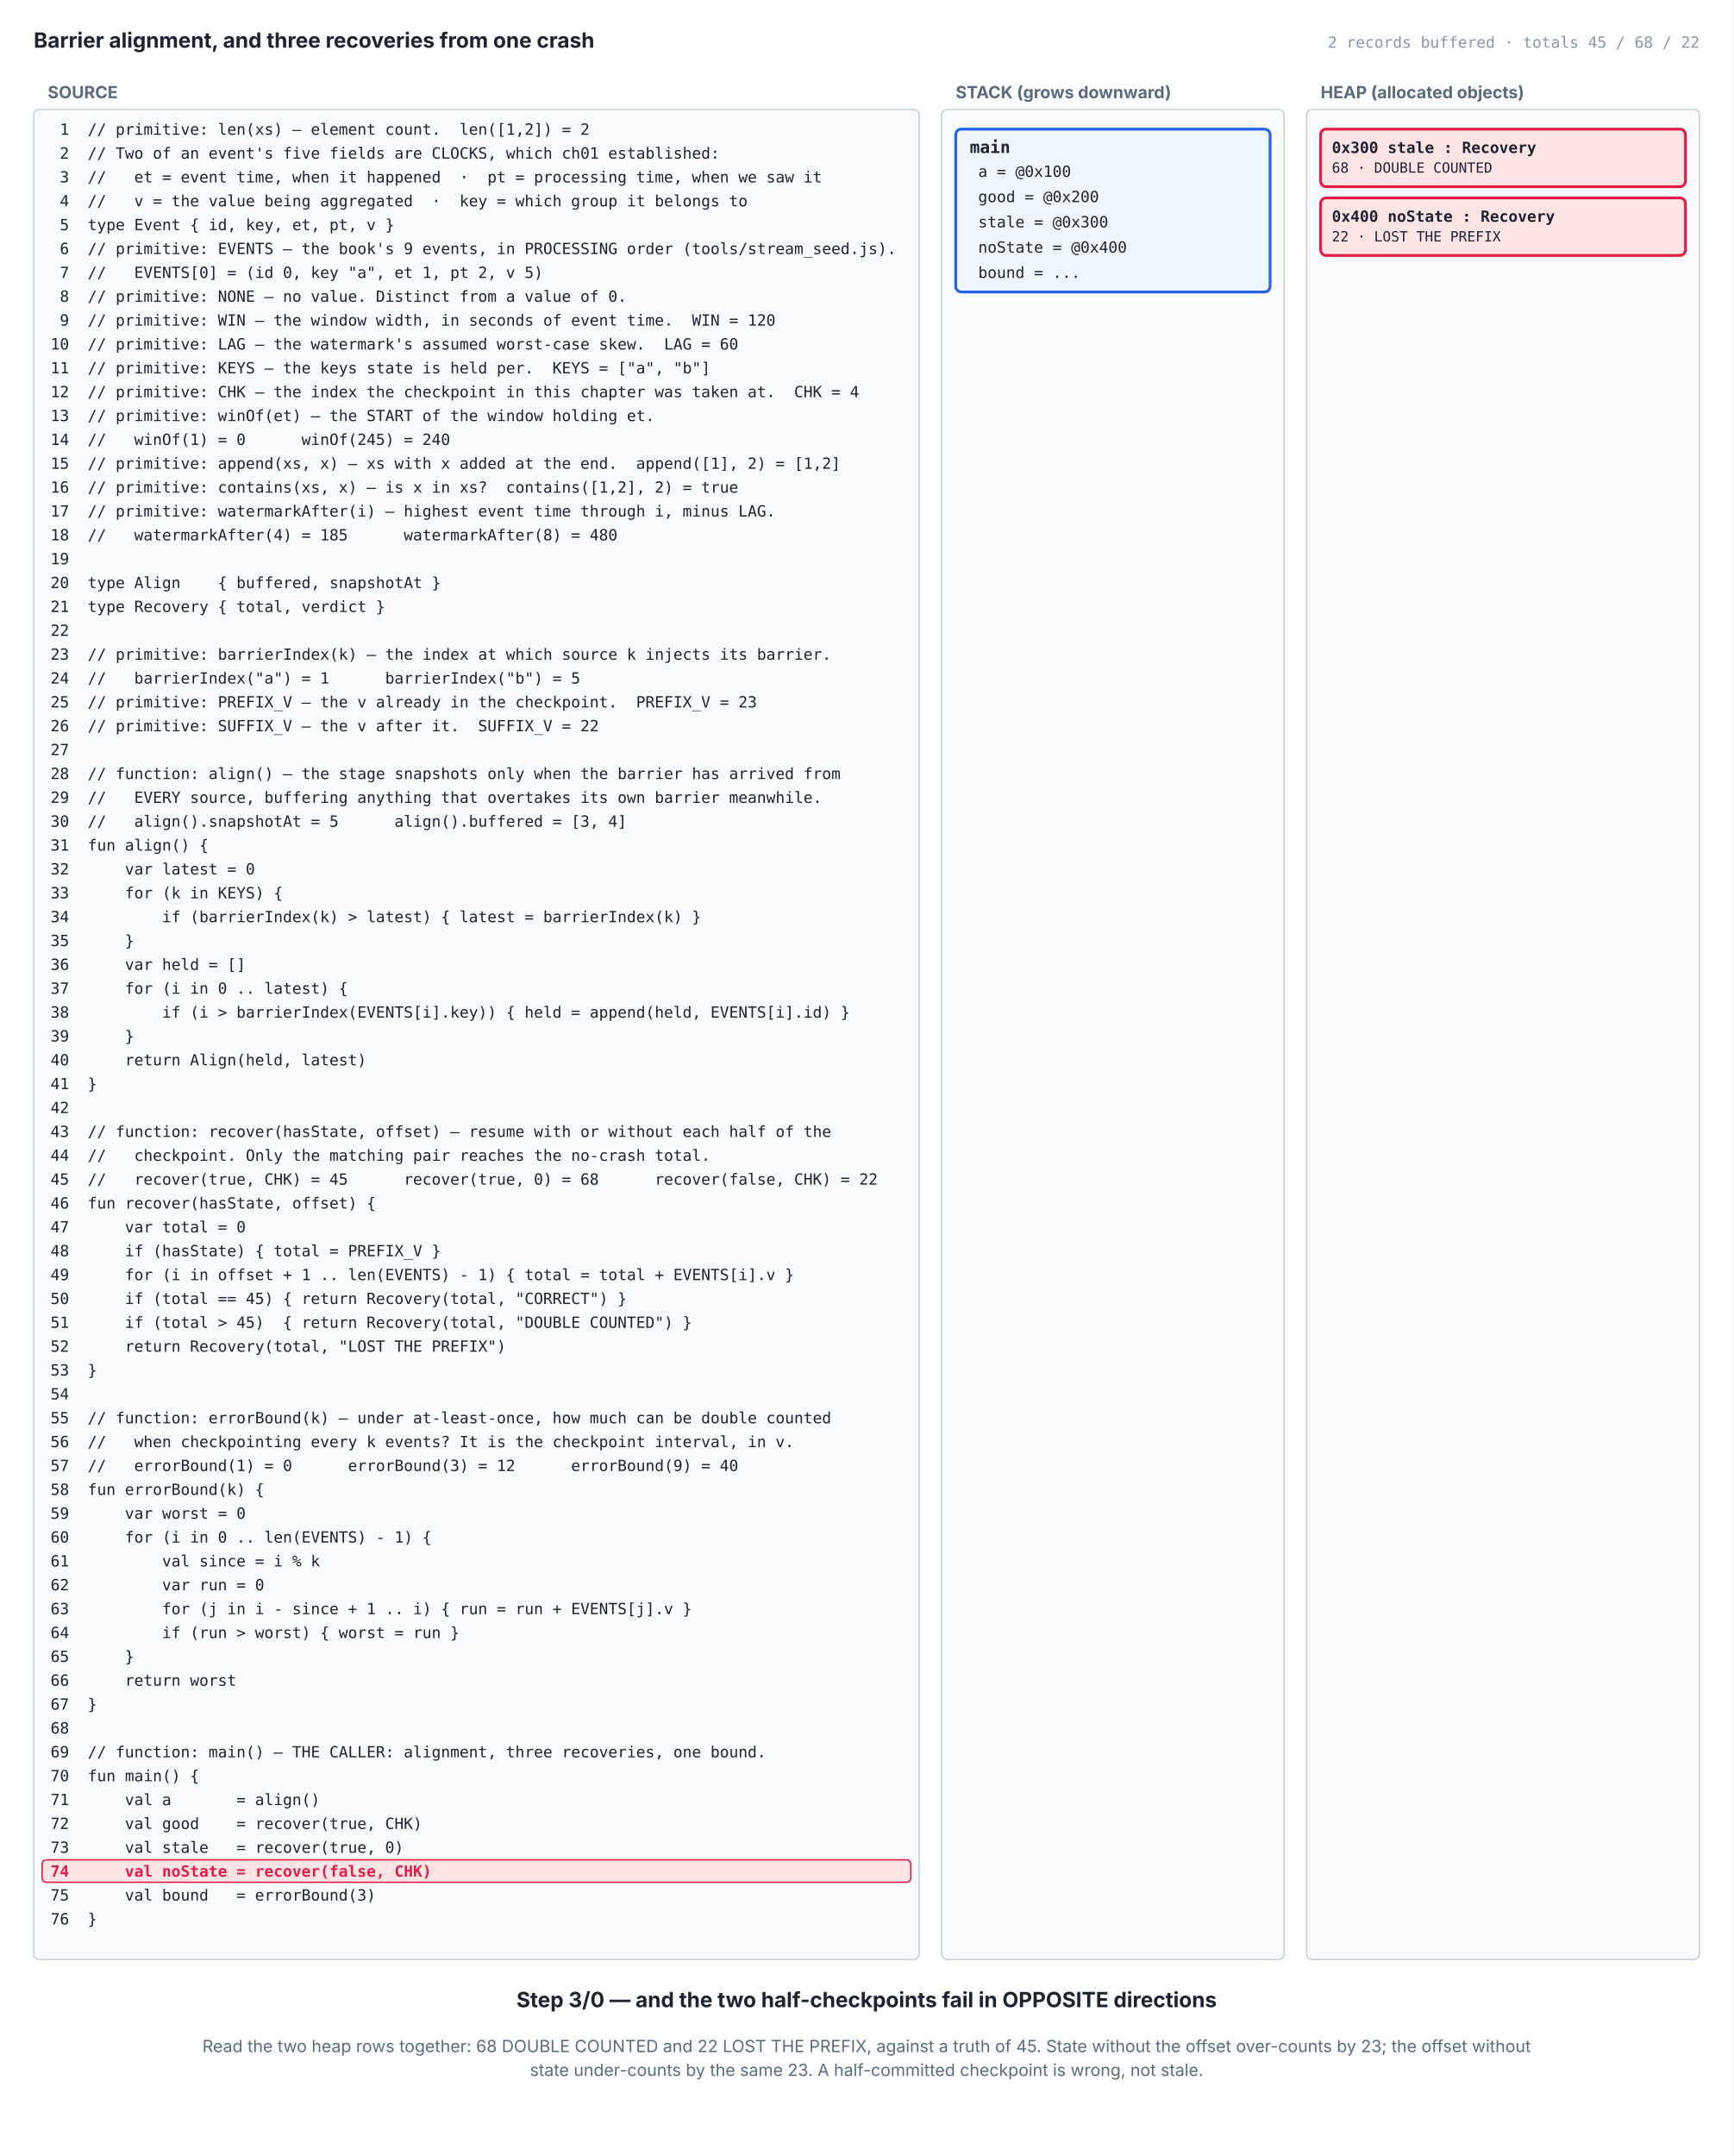
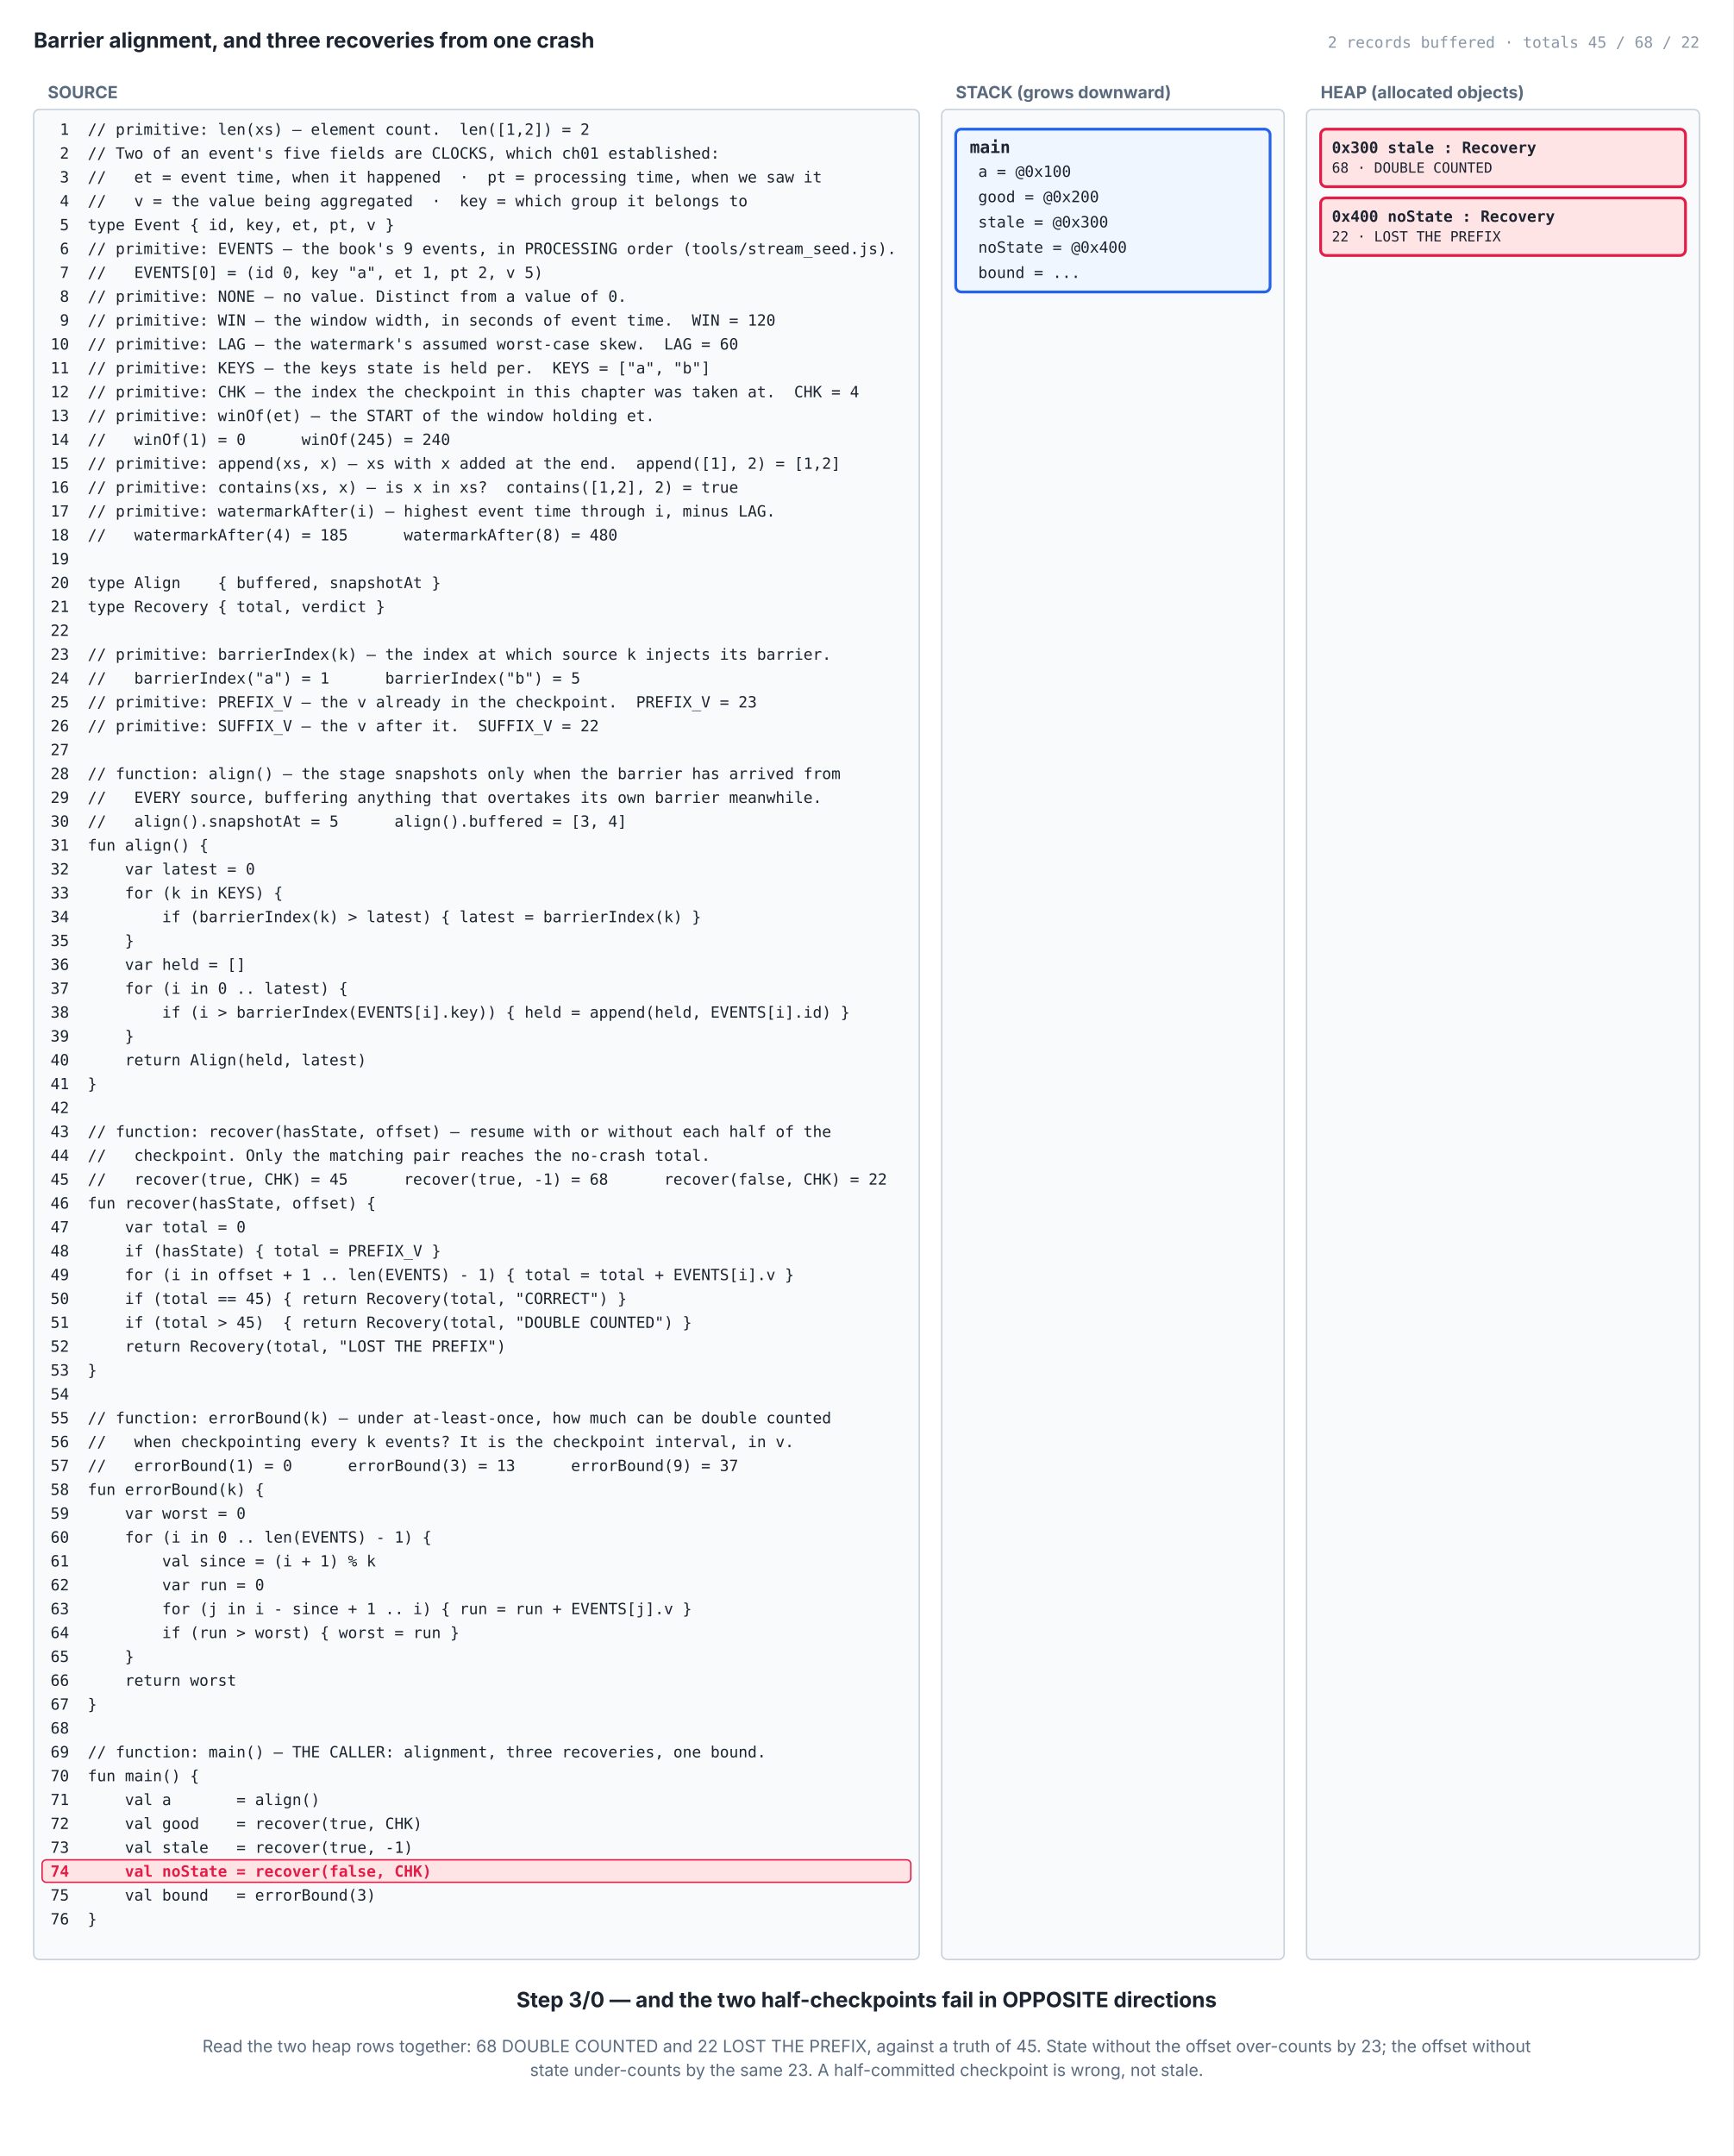
<svg xmlns="http://www.w3.org/2000/svg" viewBox="0 0 1235 1536" width="1235" height="1536" role="img" aria-label="and the two half-checkpoints fail in OPPOSITE directions">
  <rect width="1235" height="1536" fill="#ffffff" />
  <text x="24" y="34" font-family="system-ui,-apple-system,Segoe UI,sans-serif" font-size="15" font-weight="700" fill="#1b2430" text-anchor="start">Barrier alignment, and three recoveries from one crash</text>
  <text x="1211" y="34" font-family="ui-monospace,SFMono-Regular,Menlo,Consolas,monospace" font-size="11" font-weight="400" fill="#8a97a6" text-anchor="end">2 records buffered · totals 45 / 68 / 22</text>
  <rect x="24" y="78" width="631" height="1318" rx="4" fill="#f8fafc" stroke="#c6d0db" stroke-width="1" />
  <text x="34" y="70" font-family="system-ui,-apple-system,Segoe UI,sans-serif" font-size="12" font-weight="700" fill="#5b6b7f" text-anchor="start">SOURCE</text>
  <text x="36" y="96" font-family="ui-monospace,SFMono-Regular,Menlo,Consolas,monospace" font-size="11" font-weight="400" fill="#1b2430" text-anchor="start" xml:space="preserve"> 1  // primitive: len(xs) — element count.  len([1,2]) = 2</text>
  <text x="36" y="113" font-family="ui-monospace,SFMono-Regular,Menlo,Consolas,monospace" font-size="11" font-weight="400" fill="#1b2430" text-anchor="start" xml:space="preserve"> 2  // Two of an event's five fields are CLOCKS, which ch01 established:</text>
  <text x="36" y="130" font-family="ui-monospace,SFMono-Regular,Menlo,Consolas,monospace" font-size="11" font-weight="400" fill="#1b2430" text-anchor="start" xml:space="preserve"> 3  //   et = event time, when it happened  ·  pt = processing time, when we saw it</text>
  <text x="36" y="147" font-family="ui-monospace,SFMono-Regular,Menlo,Consolas,monospace" font-size="11" font-weight="400" fill="#1b2430" text-anchor="start" xml:space="preserve"> 4  //   v = the value being aggregated  ·  key = which group it belongs to</text>
  <text x="36" y="164" font-family="ui-monospace,SFMono-Regular,Menlo,Consolas,monospace" font-size="11" font-weight="400" fill="#1b2430" text-anchor="start" xml:space="preserve"> 5  type Event { id, key, et, pt, v }</text>
  <text x="36" y="181" font-family="ui-monospace,SFMono-Regular,Menlo,Consolas,monospace" font-size="11" font-weight="400" fill="#1b2430" text-anchor="start" xml:space="preserve"> 6  // primitive: EVENTS — the book's 9 events, in PROCESSING order (tools/stream_seed.js).</text>
  <text x="36" y="198" font-family="ui-monospace,SFMono-Regular,Menlo,Consolas,monospace" font-size="11" font-weight="400" fill="#1b2430" text-anchor="start" xml:space="preserve"> 7  //   EVENTS[0] = (id 0, key "a", et 1, pt 2, v 5)</text>
  <text x="36" y="215" font-family="ui-monospace,SFMono-Regular,Menlo,Consolas,monospace" font-size="11" font-weight="400" fill="#1b2430" text-anchor="start" xml:space="preserve"> 8  // primitive: NONE — no value. Distinct from a value of 0.</text>
  <text x="36" y="232" font-family="ui-monospace,SFMono-Regular,Menlo,Consolas,monospace" font-size="11" font-weight="400" fill="#1b2430" text-anchor="start" xml:space="preserve"> 9  // primitive: WIN — the window width, in seconds of event time.  WIN = 120</text>
  <text x="36" y="249" font-family="ui-monospace,SFMono-Regular,Menlo,Consolas,monospace" font-size="11" font-weight="400" fill="#1b2430" text-anchor="start" xml:space="preserve">10  // primitive: LAG — the watermark's assumed worst-case skew.  LAG = 60</text>
  <text x="36" y="266" font-family="ui-monospace,SFMono-Regular,Menlo,Consolas,monospace" font-size="11" font-weight="400" fill="#1b2430" text-anchor="start" xml:space="preserve">11  // primitive: KEYS — the keys state is held per.  KEYS = ["a", "b"]</text>
  <text x="36" y="283" font-family="ui-monospace,SFMono-Regular,Menlo,Consolas,monospace" font-size="11" font-weight="400" fill="#1b2430" text-anchor="start" xml:space="preserve">12  // primitive: CHK — the index the checkpoint in this chapter was taken at.  CHK = 4</text>
  <text x="36" y="300" font-family="ui-monospace,SFMono-Regular,Menlo,Consolas,monospace" font-size="11" font-weight="400" fill="#1b2430" text-anchor="start" xml:space="preserve">13  // primitive: winOf(et) — the START of the window holding et.</text>
  <text x="36" y="317" font-family="ui-monospace,SFMono-Regular,Menlo,Consolas,monospace" font-size="11" font-weight="400" fill="#1b2430" text-anchor="start" xml:space="preserve">14  //   winOf(1) = 0      winOf(245) = 240</text>
  <text x="36" y="334" font-family="ui-monospace,SFMono-Regular,Menlo,Consolas,monospace" font-size="11" font-weight="400" fill="#1b2430" text-anchor="start" xml:space="preserve">15  // primitive: append(xs, x) — xs with x added at the end.  append([1], 2) = [1,2]</text>
  <text x="36" y="351" font-family="ui-monospace,SFMono-Regular,Menlo,Consolas,monospace" font-size="11" font-weight="400" fill="#1b2430" text-anchor="start" xml:space="preserve">16  // primitive: contains(xs, x) — is x in xs?  contains([1,2], 2) = true</text>
  <text x="36" y="368" font-family="ui-monospace,SFMono-Regular,Menlo,Consolas,monospace" font-size="11" font-weight="400" fill="#1b2430" text-anchor="start" xml:space="preserve">17  // primitive: watermarkAfter(i) — highest event time through i, minus LAG.</text>
  <text x="36" y="385" font-family="ui-monospace,SFMono-Regular,Menlo,Consolas,monospace" font-size="11" font-weight="400" fill="#1b2430" text-anchor="start" xml:space="preserve">18  //   watermarkAfter(4) = 185      watermarkAfter(8) = 480</text>
  <text x="36" y="402" font-family="ui-monospace,SFMono-Regular,Menlo,Consolas,monospace" font-size="11" font-weight="400" fill="#1b2430" text-anchor="start" xml:space="preserve">19  </text>
  <text x="36" y="419" font-family="ui-monospace,SFMono-Regular,Menlo,Consolas,monospace" font-size="11" font-weight="400" fill="#1b2430" text-anchor="start" xml:space="preserve">20  type Align    { buffered, snapshotAt }</text>
  <text x="36" y="436" font-family="ui-monospace,SFMono-Regular,Menlo,Consolas,monospace" font-size="11" font-weight="400" fill="#1b2430" text-anchor="start" xml:space="preserve">21  type Recovery { total, verdict }</text>
  <text x="36" y="453" font-family="ui-monospace,SFMono-Regular,Menlo,Consolas,monospace" font-size="11" font-weight="400" fill="#1b2430" text-anchor="start" xml:space="preserve">22  </text>
  <text x="36" y="470" font-family="ui-monospace,SFMono-Regular,Menlo,Consolas,monospace" font-size="11" font-weight="400" fill="#1b2430" text-anchor="start" xml:space="preserve">23  // primitive: barrierIndex(k) — the index at which source k injects its barrier.</text>
  <text x="36" y="487" font-family="ui-monospace,SFMono-Regular,Menlo,Consolas,monospace" font-size="11" font-weight="400" fill="#1b2430" text-anchor="start" xml:space="preserve">24  //   barrierIndex("a") = 1      barrierIndex("b") = 5</text>
  <text x="36" y="504" font-family="ui-monospace,SFMono-Regular,Menlo,Consolas,monospace" font-size="11" font-weight="400" fill="#1b2430" text-anchor="start" xml:space="preserve">25  // primitive: PREFIX_V — the v already in the checkpoint.  PREFIX_V = 23</text>
  <text x="36" y="521" font-family="ui-monospace,SFMono-Regular,Menlo,Consolas,monospace" font-size="11" font-weight="400" fill="#1b2430" text-anchor="start" xml:space="preserve">26  // primitive: SUFFIX_V — the v after it.  SUFFIX_V = 22</text>
  <text x="36" y="538" font-family="ui-monospace,SFMono-Regular,Menlo,Consolas,monospace" font-size="11" font-weight="400" fill="#1b2430" text-anchor="start" xml:space="preserve">27  </text>
  <text x="36" y="555" font-family="ui-monospace,SFMono-Regular,Menlo,Consolas,monospace" font-size="11" font-weight="400" fill="#1b2430" text-anchor="start" xml:space="preserve">28  // function: align() — the stage snapshots only when the barrier has arrived from</text>
  <text x="36" y="572" font-family="ui-monospace,SFMono-Regular,Menlo,Consolas,monospace" font-size="11" font-weight="400" fill="#1b2430" text-anchor="start" xml:space="preserve">29  //   EVERY source, buffering anything that overtakes its own barrier meanwhile.</text>
  <text x="36" y="589" font-family="ui-monospace,SFMono-Regular,Menlo,Consolas,monospace" font-size="11" font-weight="400" fill="#1b2430" text-anchor="start" xml:space="preserve">30  //   align().snapshotAt = 5      align().buffered = [3, 4]</text>
  <text x="36" y="606" font-family="ui-monospace,SFMono-Regular,Menlo,Consolas,monospace" font-size="11" font-weight="400" fill="#1b2430" text-anchor="start" xml:space="preserve">31  fun align() {</text>
  <text x="36" y="623" font-family="ui-monospace,SFMono-Regular,Menlo,Consolas,monospace" font-size="11" font-weight="400" fill="#1b2430" text-anchor="start" xml:space="preserve">32      var latest = 0</text>
  <text x="36" y="640" font-family="ui-monospace,SFMono-Regular,Menlo,Consolas,monospace" font-size="11" font-weight="400" fill="#1b2430" text-anchor="start" xml:space="preserve">33      for (k in KEYS) {</text>
  <text x="36" y="657" font-family="ui-monospace,SFMono-Regular,Menlo,Consolas,monospace" font-size="11" font-weight="400" fill="#1b2430" text-anchor="start" xml:space="preserve">34          if (barrierIndex(k) &gt; latest) { latest = barrierIndex(k) }</text>
  <text x="36" y="674" font-family="ui-monospace,SFMono-Regular,Menlo,Consolas,monospace" font-size="11" font-weight="400" fill="#1b2430" text-anchor="start" xml:space="preserve">35      }</text>
  <text x="36" y="691" font-family="ui-monospace,SFMono-Regular,Menlo,Consolas,monospace" font-size="11" font-weight="400" fill="#1b2430" text-anchor="start" xml:space="preserve">36      var held = []</text>
  <text x="36" y="708" font-family="ui-monospace,SFMono-Regular,Menlo,Consolas,monospace" font-size="11" font-weight="400" fill="#1b2430" text-anchor="start" xml:space="preserve">37      for (i in 0 .. latest) {</text>
  <text x="36" y="725" font-family="ui-monospace,SFMono-Regular,Menlo,Consolas,monospace" font-size="11" font-weight="400" fill="#1b2430" text-anchor="start" xml:space="preserve">38          if (i &gt; barrierIndex(EVENTS[i].key)) { held = append(held, EVENTS[i].id) }</text>
  <text x="36" y="742" font-family="ui-monospace,SFMono-Regular,Menlo,Consolas,monospace" font-size="11" font-weight="400" fill="#1b2430" text-anchor="start" xml:space="preserve">39      }</text>
  <text x="36" y="759" font-family="ui-monospace,SFMono-Regular,Menlo,Consolas,monospace" font-size="11" font-weight="400" fill="#1b2430" text-anchor="start" xml:space="preserve">40      return Align(held, latest)</text>
  <text x="36" y="776" font-family="ui-monospace,SFMono-Regular,Menlo,Consolas,monospace" font-size="11" font-weight="400" fill="#1b2430" text-anchor="start" xml:space="preserve">41  }</text>
  <text x="36" y="793" font-family="ui-monospace,SFMono-Regular,Menlo,Consolas,monospace" font-size="11" font-weight="400" fill="#1b2430" text-anchor="start" xml:space="preserve">42  </text>
  <text x="36" y="810" font-family="ui-monospace,SFMono-Regular,Menlo,Consolas,monospace" font-size="11" font-weight="400" fill="#1b2430" text-anchor="start" xml:space="preserve">43  // function: recover(hasState, offset) — resume with or without each half of the</text>
  <text x="36" y="827" font-family="ui-monospace,SFMono-Regular,Menlo,Consolas,monospace" font-size="11" font-weight="400" fill="#1b2430" text-anchor="start" xml:space="preserve">44  //   checkpoint. Only the matching pair reaches the no-crash total.</text>
-   <text x="36" y="844" font-family="ui-monospace,SFMono-Regular,Menlo,Consolas,monospace" font-size="11" font-weight="400" fill="#1b2430" text-anchor="start" xml:space="preserve">45  //   recover(true, CHK) = 45      recover(true, 0) = 68      recover(false, CHK) = 22</text>
+   <text x="36" y="844" font-family="ui-monospace,SFMono-Regular,Menlo,Consolas,monospace" font-size="11" font-weight="400" fill="#1b2430" text-anchor="start" xml:space="preserve">45  //   recover(true, CHK) = 45      recover(true, -1) = 68      recover(false, CHK) = 22</text>
  <text x="36" y="861" font-family="ui-monospace,SFMono-Regular,Menlo,Consolas,monospace" font-size="11" font-weight="400" fill="#1b2430" text-anchor="start" xml:space="preserve">46  fun recover(hasState, offset) {</text>
  <text x="36" y="878" font-family="ui-monospace,SFMono-Regular,Menlo,Consolas,monospace" font-size="11" font-weight="400" fill="#1b2430" text-anchor="start" xml:space="preserve">47      var total = 0</text>
  <text x="36" y="895" font-family="ui-monospace,SFMono-Regular,Menlo,Consolas,monospace" font-size="11" font-weight="400" fill="#1b2430" text-anchor="start" xml:space="preserve">48      if (hasState) { total = PREFIX_V }</text>
  <text x="36" y="912" font-family="ui-monospace,SFMono-Regular,Menlo,Consolas,monospace" font-size="11" font-weight="400" fill="#1b2430" text-anchor="start" xml:space="preserve">49      for (i in offset + 1 .. len(EVENTS) - 1) { total = total + EVENTS[i].v }</text>
  <text x="36" y="929" font-family="ui-monospace,SFMono-Regular,Menlo,Consolas,monospace" font-size="11" font-weight="400" fill="#1b2430" text-anchor="start" xml:space="preserve">50      if (total == 45) { return Recovery(total, "CORRECT") }</text>
  <text x="36" y="946" font-family="ui-monospace,SFMono-Regular,Menlo,Consolas,monospace" font-size="11" font-weight="400" fill="#1b2430" text-anchor="start" xml:space="preserve">51      if (total &gt; 45)  { return Recovery(total, "DOUBLE COUNTED") }</text>
  <text x="36" y="963" font-family="ui-monospace,SFMono-Regular,Menlo,Consolas,monospace" font-size="11" font-weight="400" fill="#1b2430" text-anchor="start" xml:space="preserve">52      return Recovery(total, "LOST THE PREFIX")</text>
  <text x="36" y="980" font-family="ui-monospace,SFMono-Regular,Menlo,Consolas,monospace" font-size="11" font-weight="400" fill="#1b2430" text-anchor="start" xml:space="preserve">53  }</text>
  <text x="36" y="997" font-family="ui-monospace,SFMono-Regular,Menlo,Consolas,monospace" font-size="11" font-weight="400" fill="#1b2430" text-anchor="start" xml:space="preserve">54  </text>
  <text x="36" y="1014" font-family="ui-monospace,SFMono-Regular,Menlo,Consolas,monospace" font-size="11" font-weight="400" fill="#1b2430" text-anchor="start" xml:space="preserve">55  // function: errorBound(k) — under at-least-once, how much can be double counted</text>
  <text x="36" y="1031" font-family="ui-monospace,SFMono-Regular,Menlo,Consolas,monospace" font-size="11" font-weight="400" fill="#1b2430" text-anchor="start" xml:space="preserve">56  //   when checkpointing every k events? It is the checkpoint interval, in v.</text>
-   <text x="36" y="1048" font-family="ui-monospace,SFMono-Regular,Menlo,Consolas,monospace" font-size="11" font-weight="400" fill="#1b2430" text-anchor="start" xml:space="preserve">57  //   errorBound(1) = 0      errorBound(3) = 12      errorBound(9) = 40</text>
+   <text x="36" y="1048" font-family="ui-monospace,SFMono-Regular,Menlo,Consolas,monospace" font-size="11" font-weight="400" fill="#1b2430" text-anchor="start" xml:space="preserve">57  //   errorBound(1) = 0      errorBound(3) = 13      errorBound(9) = 37</text>
  <text x="36" y="1065" font-family="ui-monospace,SFMono-Regular,Menlo,Consolas,monospace" font-size="11" font-weight="400" fill="#1b2430" text-anchor="start" xml:space="preserve">58  fun errorBound(k) {</text>
  <text x="36" y="1082" font-family="ui-monospace,SFMono-Regular,Menlo,Consolas,monospace" font-size="11" font-weight="400" fill="#1b2430" text-anchor="start" xml:space="preserve">59      var worst = 0</text>
  <text x="36" y="1099" font-family="ui-monospace,SFMono-Regular,Menlo,Consolas,monospace" font-size="11" font-weight="400" fill="#1b2430" text-anchor="start" xml:space="preserve">60      for (i in 0 .. len(EVENTS) - 1) {</text>
-   <text x="36" y="1116" font-family="ui-monospace,SFMono-Regular,Menlo,Consolas,monospace" font-size="11" font-weight="400" fill="#1b2430" text-anchor="start" xml:space="preserve">61          val since = i % k</text>
+   <text x="36" y="1116" font-family="ui-monospace,SFMono-Regular,Menlo,Consolas,monospace" font-size="11" font-weight="400" fill="#1b2430" text-anchor="start" xml:space="preserve">61          val since = (i + 1) % k</text>
  <text x="36" y="1133" font-family="ui-monospace,SFMono-Regular,Menlo,Consolas,monospace" font-size="11" font-weight="400" fill="#1b2430" text-anchor="start" xml:space="preserve">62          var run = 0</text>
  <text x="36" y="1150" font-family="ui-monospace,SFMono-Regular,Menlo,Consolas,monospace" font-size="11" font-weight="400" fill="#1b2430" text-anchor="start" xml:space="preserve">63          for (j in i - since + 1 .. i) { run = run + EVENTS[j].v }</text>
  <text x="36" y="1167" font-family="ui-monospace,SFMono-Regular,Menlo,Consolas,monospace" font-size="11" font-weight="400" fill="#1b2430" text-anchor="start" xml:space="preserve">64          if (run &gt; worst) { worst = run }</text>
  <text x="36" y="1184" font-family="ui-monospace,SFMono-Regular,Menlo,Consolas,monospace" font-size="11" font-weight="400" fill="#1b2430" text-anchor="start" xml:space="preserve">65      }</text>
  <text x="36" y="1201" font-family="ui-monospace,SFMono-Regular,Menlo,Consolas,monospace" font-size="11" font-weight="400" fill="#1b2430" text-anchor="start" xml:space="preserve">66      return worst</text>
  <text x="36" y="1218" font-family="ui-monospace,SFMono-Regular,Menlo,Consolas,monospace" font-size="11" font-weight="400" fill="#1b2430" text-anchor="start" xml:space="preserve">67  }</text>
  <text x="36" y="1235" font-family="ui-monospace,SFMono-Regular,Menlo,Consolas,monospace" font-size="11" font-weight="400" fill="#1b2430" text-anchor="start" xml:space="preserve">68  </text>
  <text x="36" y="1252" font-family="ui-monospace,SFMono-Regular,Menlo,Consolas,monospace" font-size="11" font-weight="400" fill="#1b2430" text-anchor="start" xml:space="preserve">69  // function: main() — THE CALLER: alignment, three recoveries, one bound.</text>
  <text x="36" y="1269" font-family="ui-monospace,SFMono-Regular,Menlo,Consolas,monospace" font-size="11" font-weight="400" fill="#1b2430" text-anchor="start" xml:space="preserve">70  fun main() {</text>
  <text x="36" y="1286" font-family="ui-monospace,SFMono-Regular,Menlo,Consolas,monospace" font-size="11" font-weight="400" fill="#1b2430" text-anchor="start" xml:space="preserve">71      val a       = align()</text>
  <text x="36" y="1303" font-family="ui-monospace,SFMono-Regular,Menlo,Consolas,monospace" font-size="11" font-weight="400" fill="#1b2430" text-anchor="start" xml:space="preserve">72      val good    = recover(true, CHK)</text>
-   <text x="36" y="1320" font-family="ui-monospace,SFMono-Regular,Menlo,Consolas,monospace" font-size="11" font-weight="400" fill="#1b2430" text-anchor="start" xml:space="preserve">73      val stale   = recover(true, 0)</text>
+   <text x="36" y="1320" font-family="ui-monospace,SFMono-Regular,Menlo,Consolas,monospace" font-size="11" font-weight="400" fill="#1b2430" text-anchor="start" xml:space="preserve">73      val stale   = recover(true, -1)</text>
  <rect x="30" y="1325" width="619" height="16" rx="3" fill="#ffe4e6" stroke="#e11d48" stroke-width="1" />
  <text x="36" y="1337" font-family="ui-monospace,SFMono-Regular,Menlo,Consolas,monospace" font-size="11" font-weight="700" fill="#e11d48" text-anchor="start" xml:space="preserve">74      val noState = recover(false, CHK)</text>
  <text x="36" y="1354" font-family="ui-monospace,SFMono-Regular,Menlo,Consolas,monospace" font-size="11" font-weight="400" fill="#1b2430" text-anchor="start" xml:space="preserve">75      val bound   = errorBound(3)</text>
  <text x="36" y="1371" font-family="ui-monospace,SFMono-Regular,Menlo,Consolas,monospace" font-size="11" font-weight="400" fill="#1b2430" text-anchor="start" xml:space="preserve">76  }</text>
  <rect x="671" y="78" width="244" height="1318" rx="4" fill="#f8fafc" stroke="#c6d0db" stroke-width="1" />
  <text x="681" y="70" font-family="system-ui,-apple-system,Segoe UI,sans-serif" font-size="12" font-weight="700" fill="#5b6b7f" text-anchor="start">STACK  (grows downward)</text>
  <rect x="681" y="92" width="224" height="116" rx="4" fill="#eff6ff" stroke="#2563eb" stroke-width="2" />
  <text x="691" y="109" font-family="ui-monospace,SFMono-Regular,Menlo,Consolas,monospace" font-size="12" font-weight="700" fill="#1b2430" text-anchor="start">main</text>
  <text x="697" y="126" font-family="ui-monospace,SFMono-Regular,Menlo,Consolas,monospace" font-size="11" font-weight="400" fill="#1b2430" text-anchor="start">a = @0x100</text>
  <text x="697" y="144" font-family="ui-monospace,SFMono-Regular,Menlo,Consolas,monospace" font-size="11" font-weight="400" fill="#1b2430" text-anchor="start">good = @0x200</text>
  <text x="697" y="162" font-family="ui-monospace,SFMono-Regular,Menlo,Consolas,monospace" font-size="11" font-weight="400" fill="#1b2430" text-anchor="start">stale = @0x300</text>
  <text x="697" y="180" font-family="ui-monospace,SFMono-Regular,Menlo,Consolas,monospace" font-size="11" font-weight="400" fill="#1b2430" text-anchor="start">noState = @0x400</text>
  <text x="697" y="198" font-family="ui-monospace,SFMono-Regular,Menlo,Consolas,monospace" font-size="11" font-weight="400" fill="#1b2430" text-anchor="start">bound = ...</text>
  <rect x="931" y="78" width="280" height="1318" rx="4" fill="#f8fafc" stroke="#c6d0db" stroke-width="1" />
  <text x="941" y="70" font-family="system-ui,-apple-system,Segoe UI,sans-serif" font-size="12" font-weight="700" fill="#5b6b7f" text-anchor="start">HEAP  (allocated objects)</text>
  <rect x="941" y="92" width="260" height="41" rx="4" fill="#ffe4e6" stroke="#e11d48" stroke-width="2" />
  <text x="949" y="109" font-family="ui-monospace,SFMono-Regular,Menlo,Consolas,monospace" font-size="11" font-weight="700" fill="#1b2430" text-anchor="start">0x300  stale : Recovery</text>
  <text x="949" y="123" font-family="ui-monospace,SFMono-Regular,Menlo,Consolas,monospace" font-size="10" font-weight="400" fill="#1b2430" text-anchor="start">68 · DOUBLE COUNTED</text>
  <rect x="941" y="141" width="260" height="41" rx="4" fill="#ffe4e6" stroke="#e11d48" stroke-width="2" />
  <text x="949" y="158" font-family="ui-monospace,SFMono-Regular,Menlo,Consolas,monospace" font-size="11" font-weight="700" fill="#1b2430" text-anchor="start">0x400  noState : Recovery</text>
  <text x="949" y="172" font-family="ui-monospace,SFMono-Regular,Menlo,Consolas,monospace" font-size="10" font-weight="400" fill="#1b2430" text-anchor="start">22 · LOST THE PREFIX</text>
  <text x="617.5" y="1430" font-family="system-ui,-apple-system,Segoe UI,sans-serif" font-size="15" font-weight="700" fill="#1b2430" text-anchor="middle">Step 3/0 — and the two half-checkpoints fail in OPPOSITE directions</text>
  <text x="617.5" y="1462" font-family="system-ui,-apple-system,Segoe UI,sans-serif" font-size="12" font-weight="400" fill="#5b6b7f" text-anchor="middle">Read the two heap rows together: 68 DOUBLE COUNTED and 22 LOST THE PREFIX, against a truth of 45. State without the offset over-counts by 23; the offset without</text>
  <text x="617.5" y="1479" font-family="system-ui,-apple-system,Segoe UI,sans-serif" font-size="12" font-weight="400" fill="#5b6b7f" text-anchor="middle">state under-counts by the same 23. A half-committed checkpoint is wrong, not stale.</text>
</svg>
